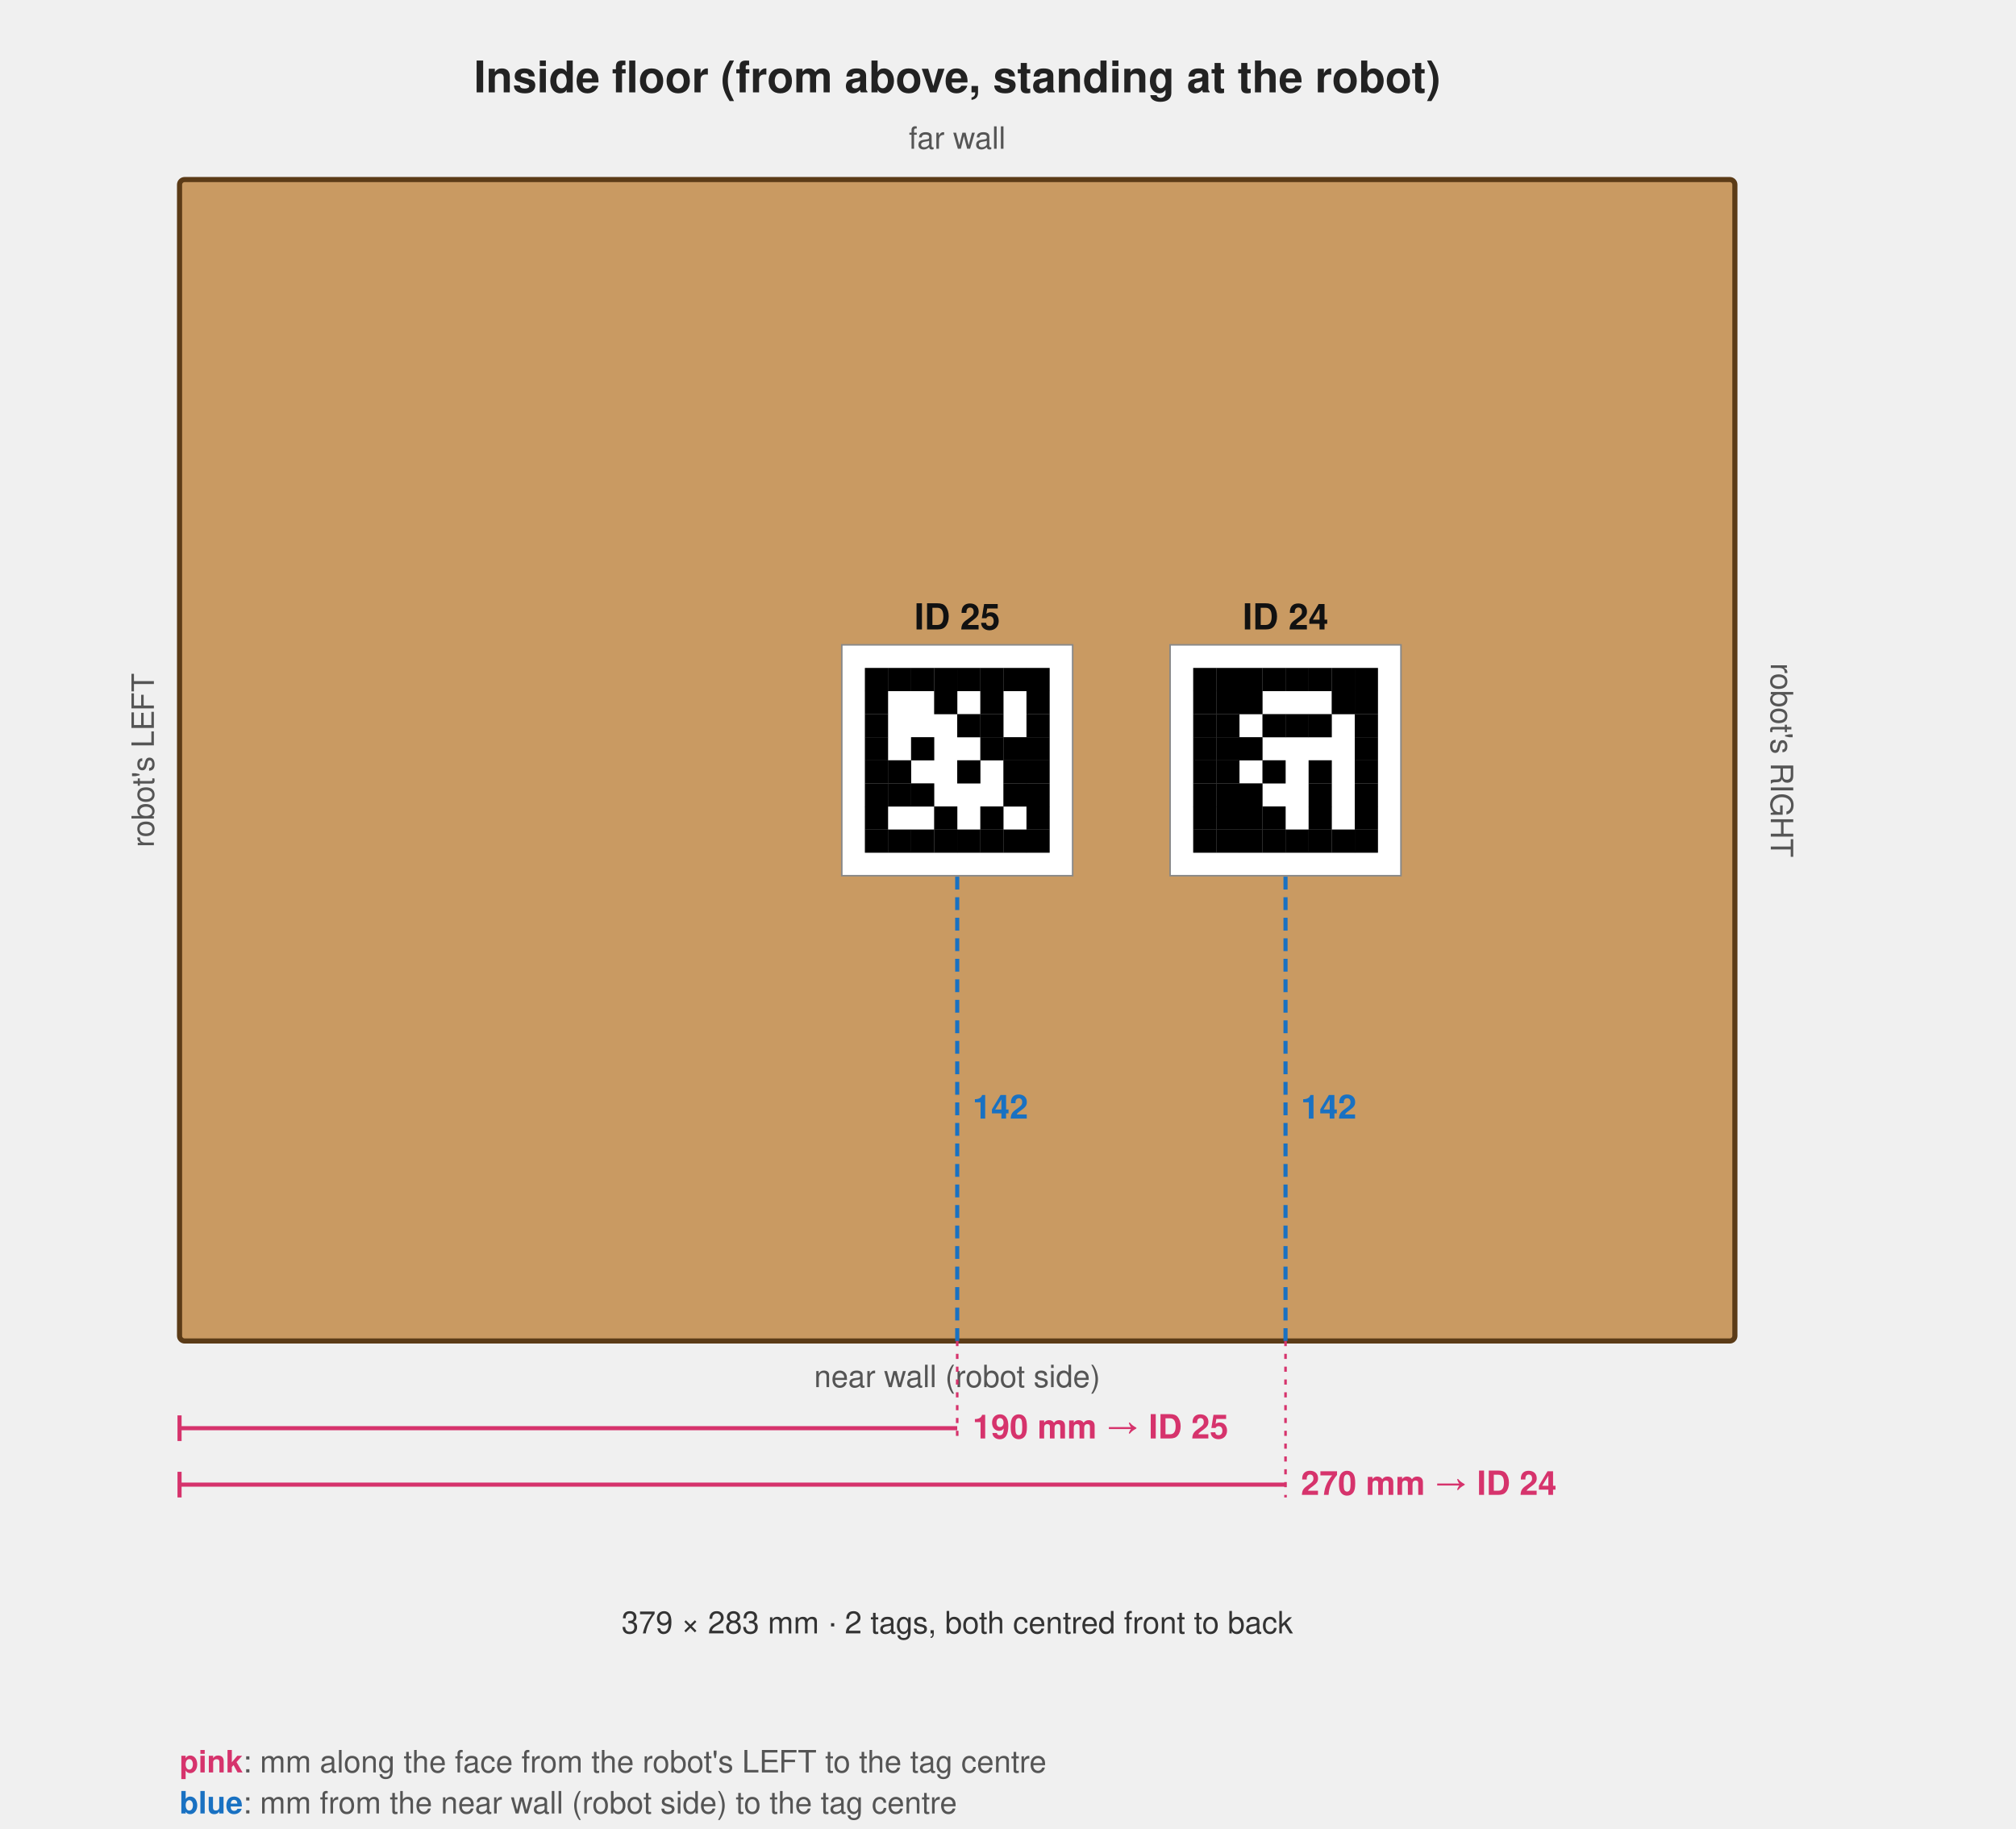
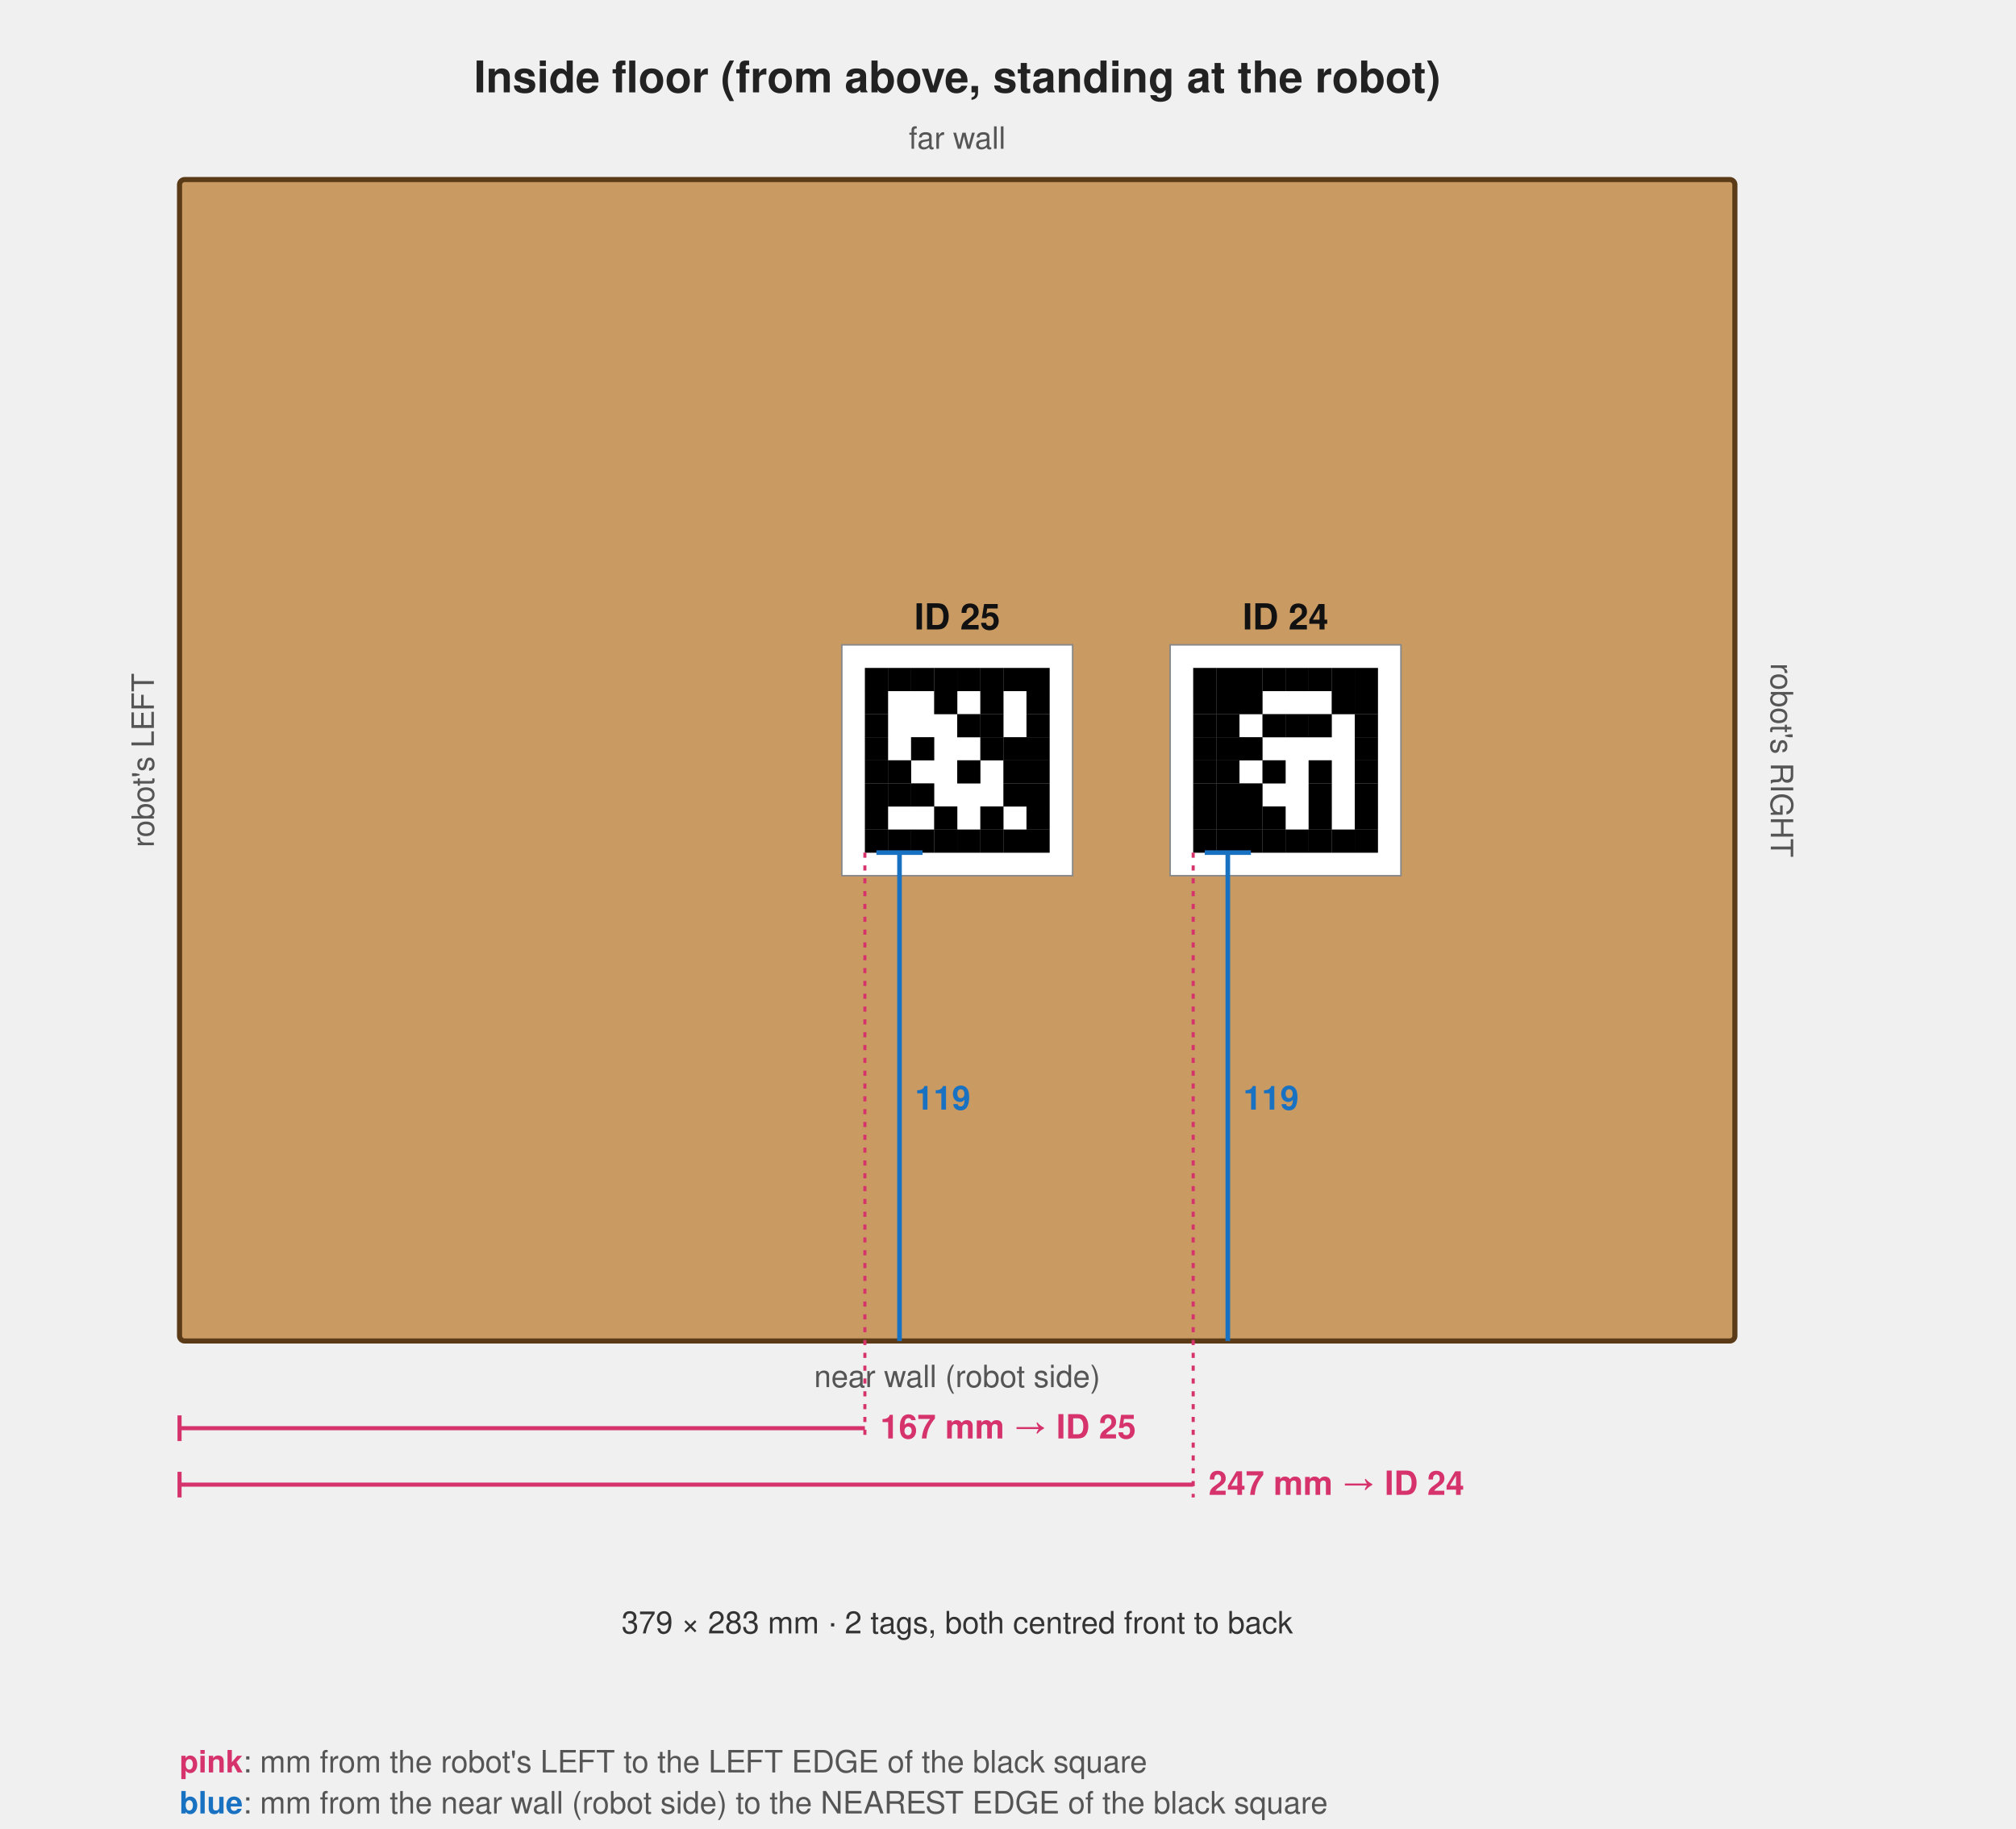
<svg xmlns="http://www.w3.org/2000/svg" viewBox="0 0 786 713" font-family="Helvetica,Arial,sans-serif">
  <rect x="70" y="70" width="606.4" height="452.8" fill="#c99a62" stroke="#5b3b17" stroke-width="2" rx="2" />
  <text x="373.2" y="36" font-size="17" font-weight="700" text-anchor="middle" fill="#222">Inside floor (from above, standing at the robot)</text>
  <text x="373.2" y="58" font-size="12" text-anchor="middle" fill="#555">far wall</text>
  <text x="373.2" y="540.8" font-size="12" text-anchor="middle" fill="#555">near wall (robot side)</text>
  <text x="60" y="296.4" font-size="12" text-anchor="middle" fill="#555" transform="rotate(-90 60 296.4)">robot's LEFT</text>
  <text x="690.4" y="296.4" font-size="12" text-anchor="middle" fill="#555" transform="rotate(90 690.4 296.4)">robot's RIGHT</text>
  <text x="373.2" y="636.8" font-size="12" text-anchor="middle" fill="#333">379 × 283 mm · 2 tags, both centred front to back</text>
  <rect x="328.2" y="251.4" width="90.0" height="90.0" fill="white" stroke="#888" stroke-width="0.6" />
  <rect x="337.20" y="260.40" width="9.05" height="9.05" fill="black" />
  <rect x="346.20" y="260.40" width="9.05" height="9.05" fill="black" />
  <rect x="355.20" y="260.40" width="9.05" height="9.05" fill="black" />
  <rect x="364.20" y="260.40" width="9.05" height="9.05" fill="black" />
  <rect x="373.20" y="260.40" width="9.05" height="9.05" fill="black" />
  <rect x="382.20" y="260.40" width="9.05" height="9.05" fill="black" />
  <rect x="391.20" y="260.40" width="9.05" height="9.05" fill="black" />
  <rect x="400.20" y="260.40" width="9.05" height="9.05" fill="black" />
  <rect x="337.20" y="269.40" width="9.05" height="9.05" fill="black" />
  <rect x="364.20" y="269.40" width="9.05" height="9.05" fill="black" />
  <rect x="382.20" y="269.40" width="9.05" height="9.05" fill="black" />
  <rect x="400.20" y="269.40" width="9.05" height="9.05" fill="black" />
  <rect x="337.20" y="278.40" width="9.05" height="9.05" fill="black" />
  <rect x="373.20" y="278.40" width="9.05" height="9.05" fill="black" />
  <rect x="382.20" y="278.40" width="9.05" height="9.05" fill="black" />
  <rect x="400.20" y="278.40" width="9.05" height="9.05" fill="black" />
  <rect x="337.20" y="287.40" width="9.05" height="9.05" fill="black" />
  <rect x="355.20" y="287.40" width="9.05" height="9.05" fill="black" />
  <rect x="382.20" y="287.40" width="9.05" height="9.05" fill="black" />
  <rect x="391.20" y="287.40" width="9.05" height="9.05" fill="black" />
  <rect x="400.20" y="287.40" width="9.05" height="9.05" fill="black" />
  <rect x="337.20" y="296.40" width="9.05" height="9.05" fill="black" />
  <rect x="346.20" y="296.40" width="9.05" height="9.05" fill="black" />
  <rect x="373.20" y="296.40" width="9.05" height="9.05" fill="black" />
  <rect x="391.20" y="296.40" width="9.05" height="9.05" fill="black" />
  <rect x="400.20" y="296.40" width="9.05" height="9.05" fill="black" />
  <rect x="337.20" y="305.40" width="9.05" height="9.05" fill="black" />
  <rect x="346.20" y="305.40" width="9.05" height="9.05" fill="black" />
  <rect x="355.20" y="305.40" width="9.05" height="9.05" fill="black" />
  <rect x="391.20" y="305.40" width="9.05" height="9.05" fill="black" />
  <rect x="400.20" y="305.40" width="9.05" height="9.05" fill="black" />
  <rect x="337.20" y="314.40" width="9.05" height="9.05" fill="black" />
  <rect x="364.20" y="314.40" width="9.05" height="9.05" fill="black" />
  <rect x="382.20" y="314.40" width="9.05" height="9.05" fill="black" />
  <rect x="400.20" y="314.40" width="9.05" height="9.05" fill="black" />
  <rect x="337.20" y="323.40" width="9.05" height="9.05" fill="black" />
  <rect x="346.20" y="323.40" width="9.05" height="9.05" fill="black" />
  <rect x="355.20" y="323.40" width="9.05" height="9.05" fill="black" />
  <rect x="364.20" y="323.40" width="9.05" height="9.05" fill="black" />
  <rect x="373.20" y="323.40" width="9.05" height="9.05" fill="black" />
  <rect x="382.20" y="323.40" width="9.05" height="9.05" fill="black" />
  <rect x="391.20" y="323.40" width="9.05" height="9.05" fill="black" />
  <rect x="400.20" y="323.40" width="9.05" height="9.05" fill="black" />
-   <line x1="373.2" y1="522.8" x2="373.2" y2="341.4" stroke="#1971c2" stroke-width="1.6" stroke-dasharray="5 3" />
-   <text x="379.2" y="436.1" font-size="13" font-weight="700" fill="#1971c2">142</text>
-   <line x1="70" y1="556.8" x2="373.2" y2="556.8" stroke="#d6336c" stroke-width="1.6" />
+   <line x1="350.7" y1="522.8" x2="350.7" y2="332.4" stroke="#1971c2" stroke-width="1.8" />
+   <line x1="341.7" y1="332.4" x2="359.7" y2="332.4" stroke="#1971c2" stroke-width="1.8" />
+   <text x="356.7" y="432.6" font-size="13" font-weight="700" fill="#1971c2">119</text>
+   <line x1="70" y1="556.8" x2="337.2" y2="556.8" stroke="#d6336c" stroke-width="1.6" />
  <line x1="70" y1="551.8" x2="70" y2="561.8" stroke="#d6336c" stroke-width="1.6" />
-   <line x1="373.2" y1="522.8" x2="373.2" y2="561.8" stroke="#d6336c" stroke-width="1" stroke-dasharray="2 3" />
-   <text x="379.2" y="560.8" font-size="13" font-weight="700" fill="#d6336c">190 mm → ID 25</text>
+   <line x1="337.2" y1="332.4" x2="337.2" y2="561.8" stroke="#d6336c" stroke-width="1.2" stroke-dasharray="2 3" />
+   <text x="343.2" y="560.8" font-size="13" font-weight="700" fill="#d6336c">167 mm → ID 25</text>
  <text x="373.2" y="245.4" font-size="14" font-weight="700" text-anchor="middle" fill="#111">ID 25</text>
  <rect x="456.2" y="251.4" width="90.0" height="90.0" fill="white" stroke="#888" stroke-width="0.6" />
  <rect x="465.20" y="260.40" width="9.05" height="9.05" fill="black" />
  <rect x="474.20" y="260.40" width="9.05" height="9.05" fill="black" />
  <rect x="483.20" y="260.40" width="9.05" height="9.05" fill="black" />
  <rect x="492.20" y="260.40" width="9.05" height="9.05" fill="black" />
  <rect x="501.20" y="260.40" width="9.05" height="9.05" fill="black" />
  <rect x="510.20" y="260.40" width="9.05" height="9.05" fill="black" />
  <rect x="519.20" y="260.40" width="9.05" height="9.05" fill="black" />
  <rect x="528.20" y="260.40" width="9.05" height="9.05" fill="black" />
  <rect x="465.20" y="269.40" width="9.05" height="9.05" fill="black" />
  <rect x="474.20" y="269.40" width="9.05" height="9.05" fill="black" />
  <rect x="483.20" y="269.40" width="9.05" height="9.05" fill="black" />
  <rect x="519.20" y="269.40" width="9.05" height="9.05" fill="black" />
  <rect x="528.20" y="269.40" width="9.05" height="9.05" fill="black" />
  <rect x="465.20" y="278.40" width="9.05" height="9.05" fill="black" />
  <rect x="474.20" y="278.40" width="9.05" height="9.05" fill="black" />
  <rect x="492.20" y="278.40" width="9.05" height="9.05" fill="black" />
  <rect x="501.20" y="278.40" width="9.05" height="9.05" fill="black" />
  <rect x="510.20" y="278.40" width="9.05" height="9.05" fill="black" />
  <rect x="528.20" y="278.40" width="9.05" height="9.05" fill="black" />
  <rect x="465.20" y="287.40" width="9.05" height="9.05" fill="black" />
  <rect x="474.20" y="287.40" width="9.05" height="9.05" fill="black" />
  <rect x="483.20" y="287.40" width="9.05" height="9.05" fill="black" />
  <rect x="528.20" y="287.40" width="9.05" height="9.05" fill="black" />
  <rect x="465.20" y="296.40" width="9.05" height="9.05" fill="black" />
  <rect x="474.20" y="296.40" width="9.05" height="9.05" fill="black" />
  <rect x="492.20" y="296.40" width="9.05" height="9.05" fill="black" />
  <rect x="510.20" y="296.40" width="9.05" height="9.05" fill="black" />
  <rect x="528.20" y="296.40" width="9.05" height="9.05" fill="black" />
  <rect x="465.20" y="305.40" width="9.05" height="9.05" fill="black" />
  <rect x="474.20" y="305.40" width="9.05" height="9.05" fill="black" />
  <rect x="483.20" y="305.40" width="9.05" height="9.05" fill="black" />
  <rect x="510.20" y="305.40" width="9.05" height="9.05" fill="black" />
  <rect x="528.20" y="305.40" width="9.05" height="9.05" fill="black" />
  <rect x="465.20" y="314.40" width="9.05" height="9.05" fill="black" />
  <rect x="474.20" y="314.40" width="9.05" height="9.05" fill="black" />
  <rect x="483.20" y="314.40" width="9.05" height="9.05" fill="black" />
  <rect x="492.20" y="314.40" width="9.05" height="9.05" fill="black" />
  <rect x="510.20" y="314.40" width="9.05" height="9.05" fill="black" />
  <rect x="528.20" y="314.40" width="9.05" height="9.05" fill="black" />
  <rect x="465.20" y="323.40" width="9.05" height="9.05" fill="black" />
  <rect x="474.20" y="323.40" width="9.05" height="9.05" fill="black" />
  <rect x="483.20" y="323.40" width="9.05" height="9.05" fill="black" />
  <rect x="492.20" y="323.40" width="9.05" height="9.05" fill="black" />
  <rect x="501.20" y="323.40" width="9.05" height="9.05" fill="black" />
  <rect x="510.20" y="323.40" width="9.05" height="9.05" fill="black" />
  <rect x="519.20" y="323.40" width="9.05" height="9.05" fill="black" />
  <rect x="528.20" y="323.40" width="9.05" height="9.05" fill="black" />
-   <line x1="501.2" y1="522.8" x2="501.2" y2="341.4" stroke="#1971c2" stroke-width="1.6" stroke-dasharray="5 3" />
-   <text x="507.2" y="436.1" font-size="13" font-weight="700" fill="#1971c2">142</text>
-   <line x1="70" y1="578.8" x2="501.2" y2="578.8" stroke="#d6336c" stroke-width="1.6" />
+   <line x1="478.7" y1="522.8" x2="478.7" y2="332.4" stroke="#1971c2" stroke-width="1.8" />
+   <line x1="469.7" y1="332.4" x2="487.7" y2="332.4" stroke="#1971c2" stroke-width="1.8" />
+   <text x="484.7" y="432.6" font-size="13" font-weight="700" fill="#1971c2">119</text>
+   <line x1="70" y1="578.8" x2="465.2" y2="578.8" stroke="#d6336c" stroke-width="1.6" />
  <line x1="70" y1="573.8" x2="70" y2="583.8" stroke="#d6336c" stroke-width="1.6" />
-   <line x1="501.2" y1="522.8" x2="501.2" y2="583.8" stroke="#d6336c" stroke-width="1" stroke-dasharray="2 3" />
-   <text x="507.2" y="582.8" font-size="13" font-weight="700" fill="#d6336c">270 mm → ID 24</text>
+   <line x1="465.2" y1="332.4" x2="465.2" y2="583.8" stroke="#d6336c" stroke-width="1.2" stroke-dasharray="2 3" />
+   <text x="471.2" y="582.8" font-size="13" font-weight="700" fill="#d6336c">247 mm → ID 24</text>
  <text x="501.2" y="245.4" font-size="14" font-weight="700" text-anchor="middle" fill="#111">ID 24</text>
  <text x="70" y="691" font-size="12" fill="#555">
-     <tspan fill="#d6336c" font-weight="700">pink</tspan>: mm along the face from the robot's LEFT to the tag centre</text>
+     <tspan fill="#d6336c" font-weight="700">pink</tspan>: mm from the robot's LEFT to the LEFT EDGE of the black square</text>
  <text x="70" y="707" font-size="12" fill="#555">
-     <tspan fill="#1971c2" font-weight="700">blue</tspan>: mm from the near wall (robot side) to the tag centre</text>
+     <tspan fill="#1971c2" font-weight="700">blue</tspan>: mm from the near wall (robot side) to the NEAREST EDGE of the black square</text>
</svg>
